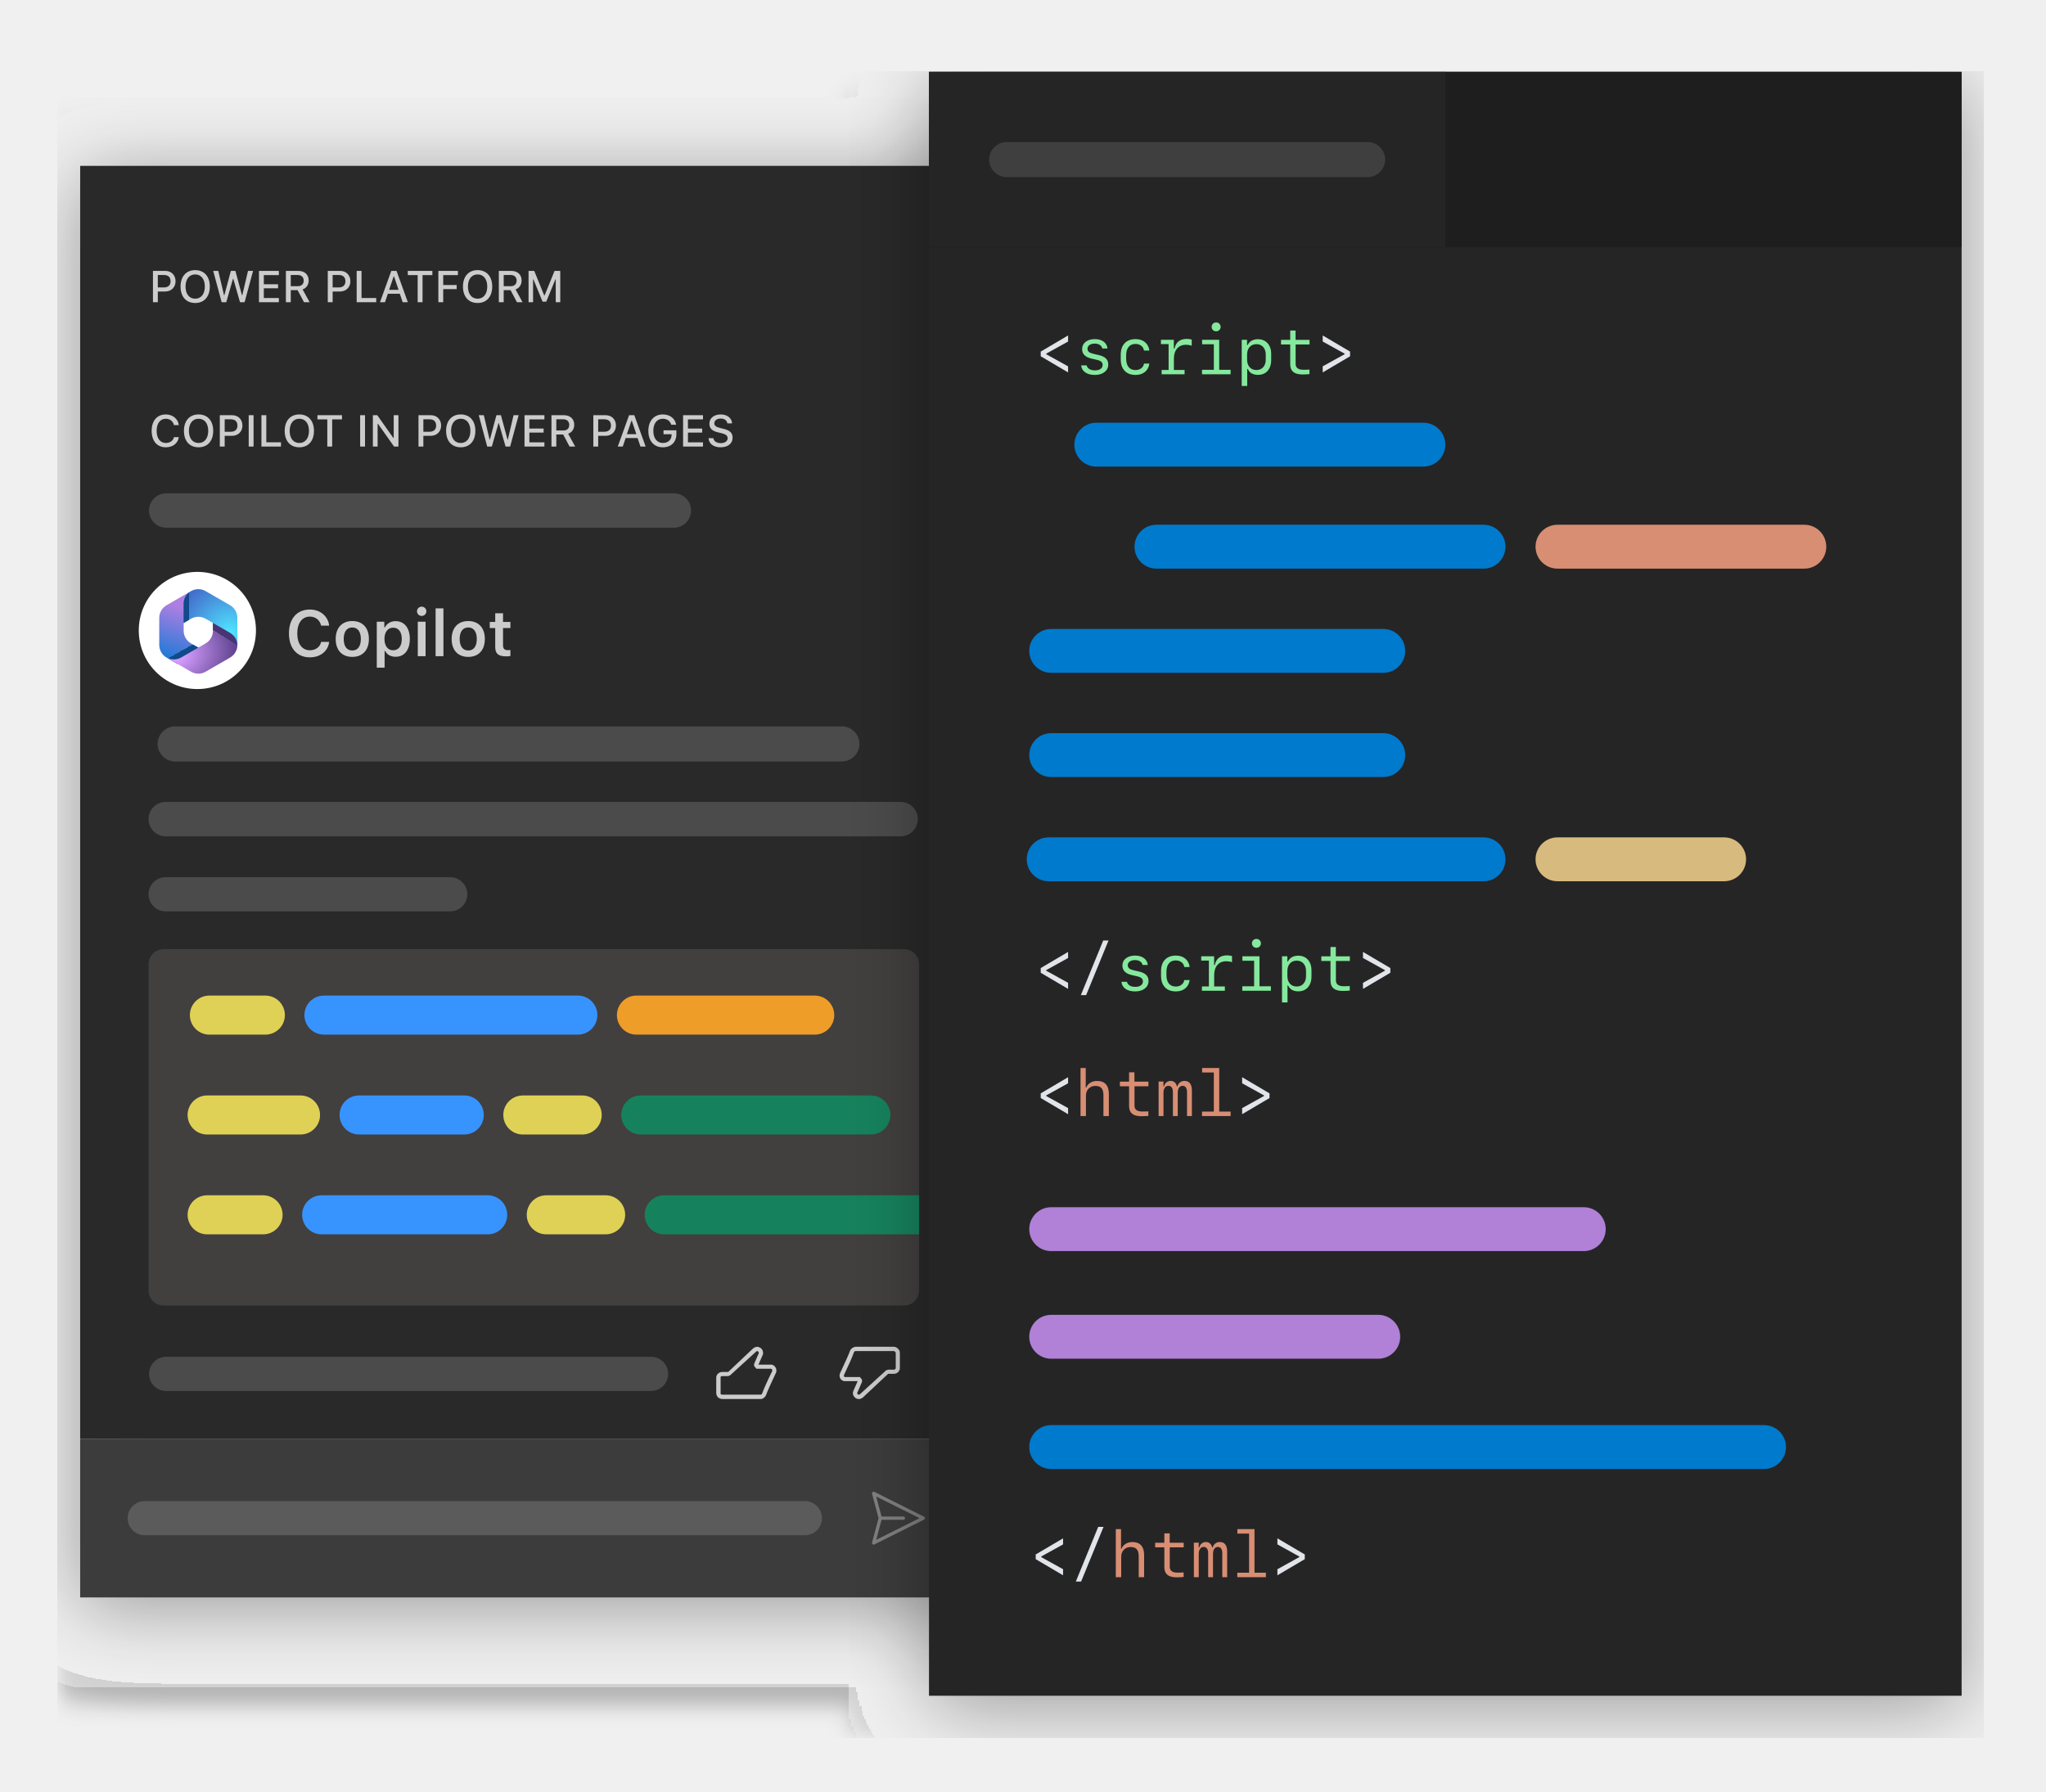
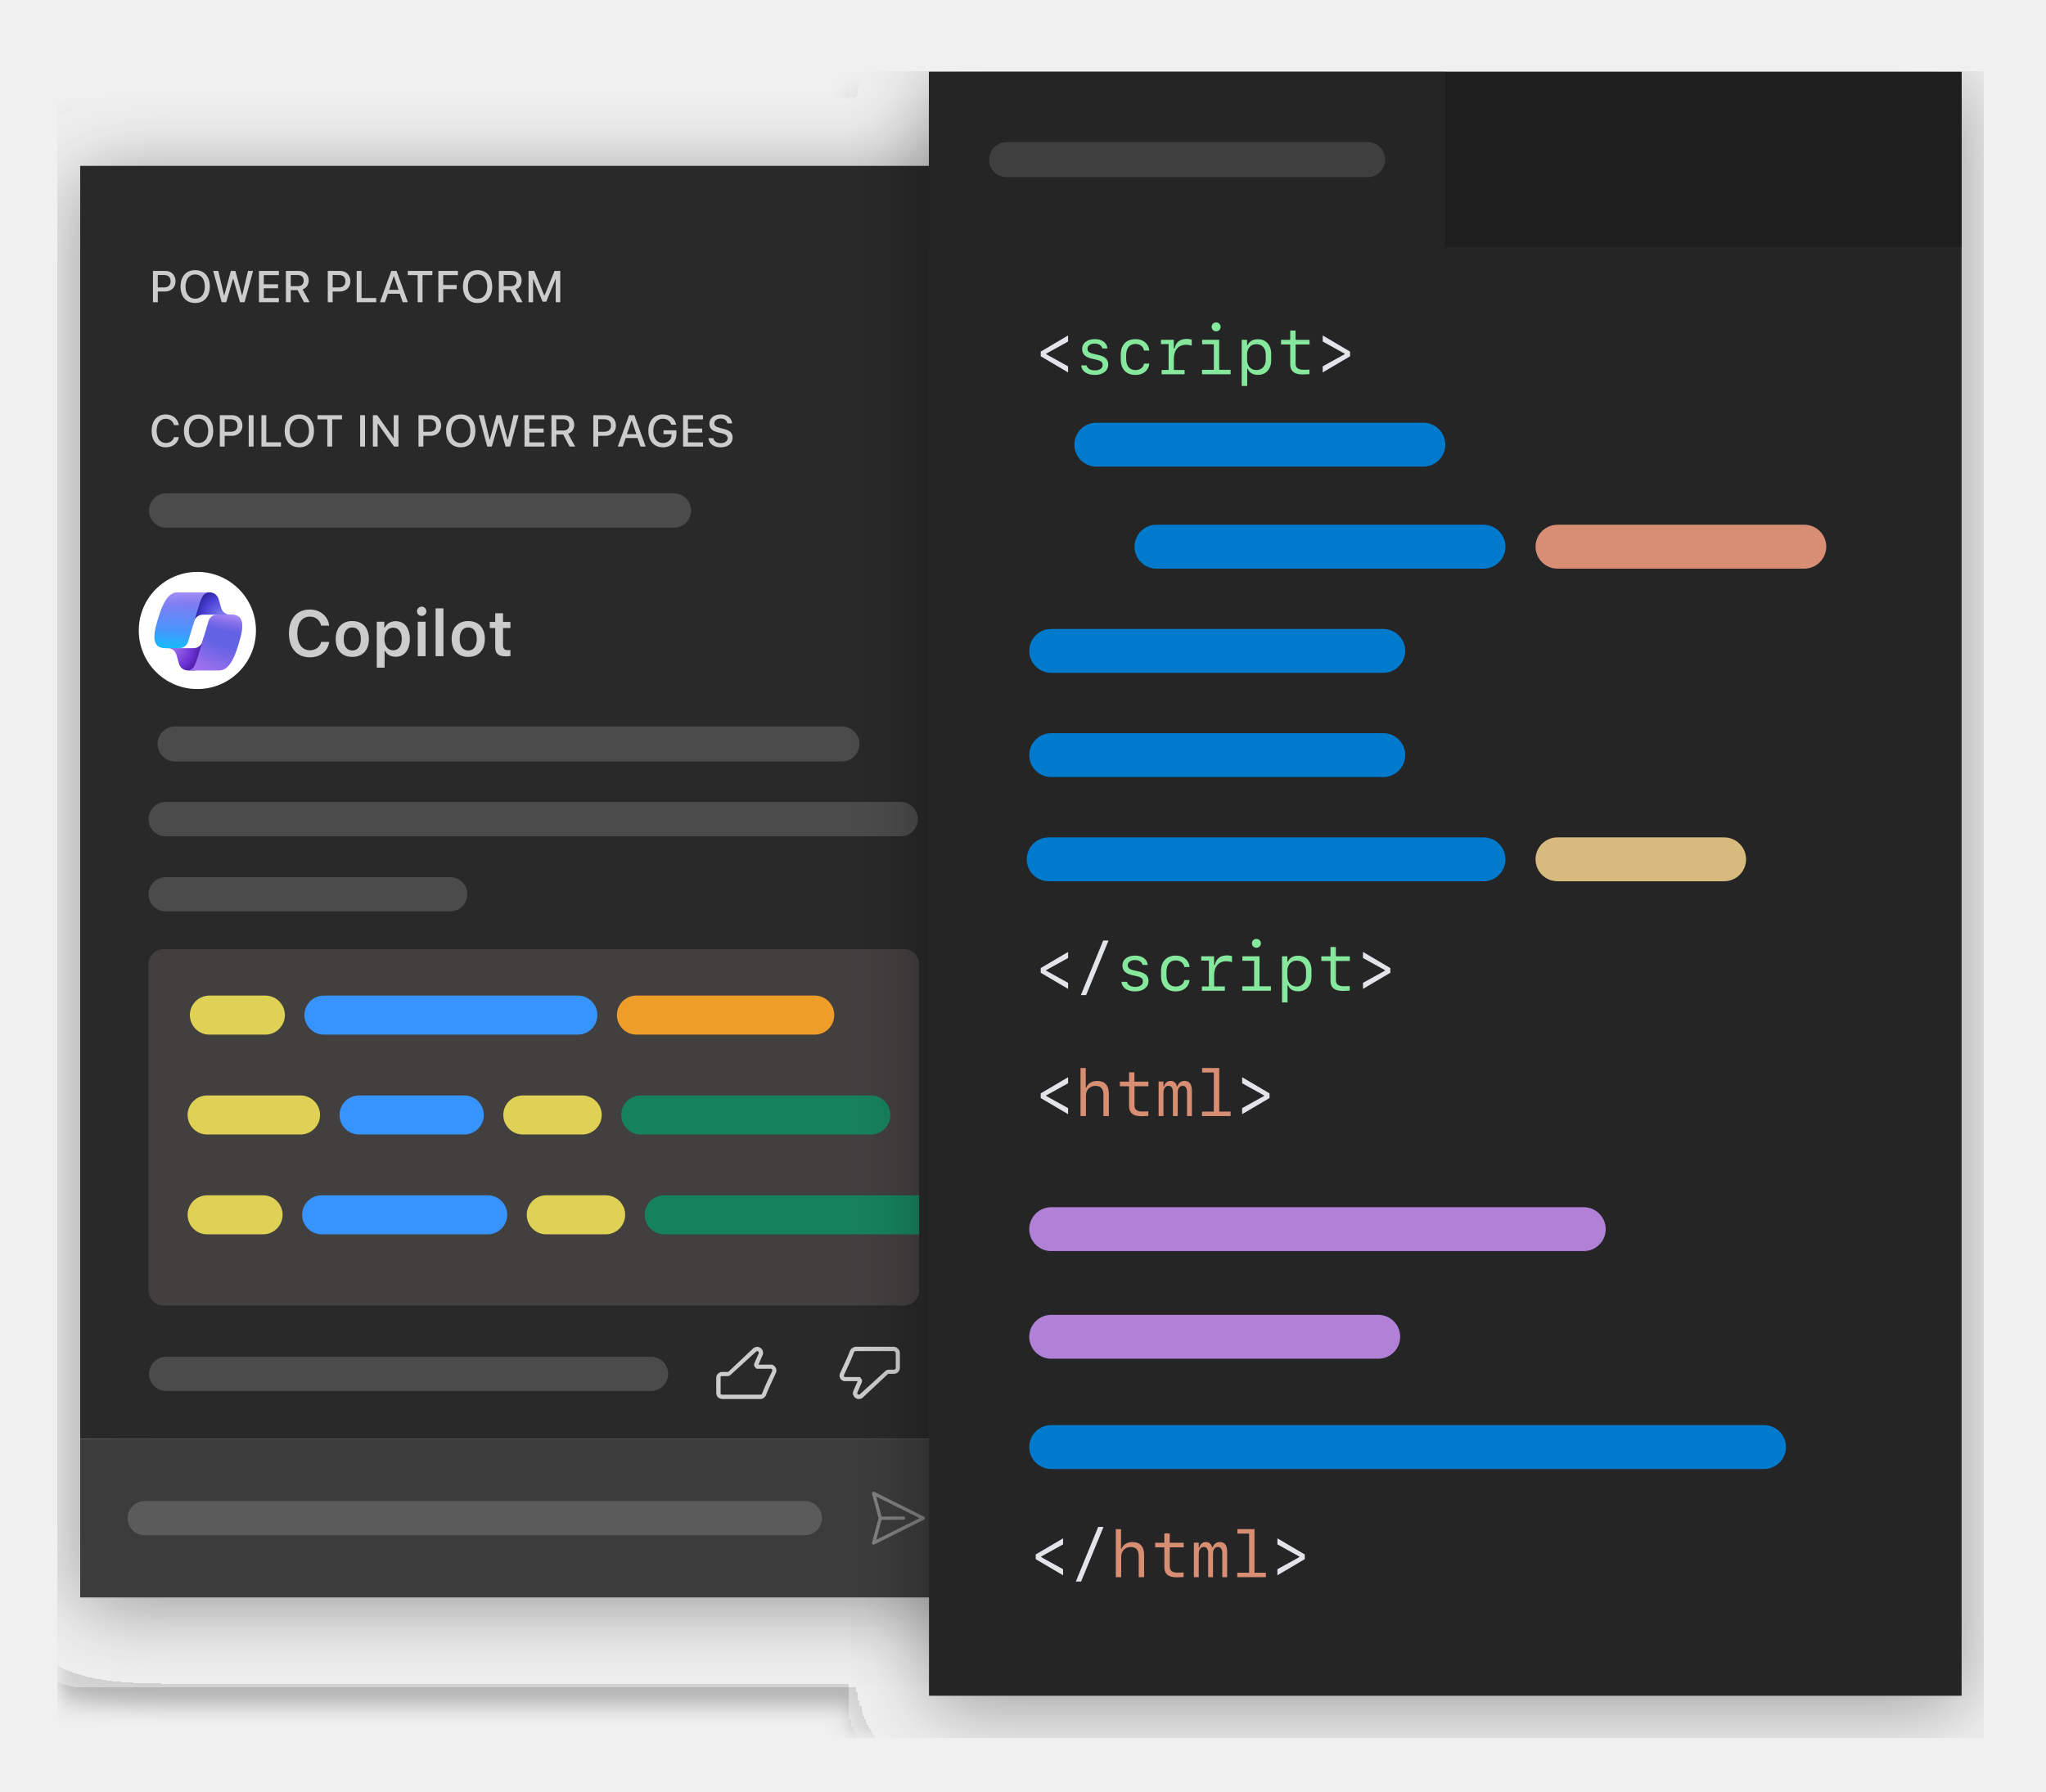
<svg xmlns="http://www.w3.org/2000/svg" width="370" height="324" viewBox="0 0 370 324" fill="none">
  <g filter="url(#filter0_d_6054_302204)">
    <g filter="url(#filter1_d_6054_302204)">
      <rect width="164.079" height="230.255" transform="translate(14.5 30)" fill="#292929" />
      <path d="M27.659 48.995H29.878C30.986 48.995 31.748 49.757 31.748 50.873C31.748 51.965 30.963 52.727 29.851 52.727H28.539V54.664H27.659V48.995ZM28.539 49.738V51.989H29.647C30.405 51.989 30.849 51.584 30.849 50.873C30.849 50.138 30.421 49.738 29.647 49.738H28.539ZM35.3 48.858C36.93 48.858 37.944 50.005 37.944 51.828C37.944 53.647 36.938 54.802 35.3 54.802C33.65 54.802 32.652 53.651 32.652 51.828C32.652 50.001 33.673 48.858 35.3 48.858ZM35.3 49.636C34.227 49.636 33.552 50.484 33.552 51.828C33.552 53.159 34.208 54.024 35.3 54.024C36.376 54.024 37.044 53.159 37.044 51.828C37.044 50.484 36.372 49.636 35.3 49.636ZM42.132 50.425L40.918 54.664H40.085L38.556 48.995H39.472L40.513 53.403H40.568L41.75 48.995H42.568L43.758 53.403H43.813L44.85 48.995H45.765L44.233 54.664H43.404L42.187 50.425H42.132ZM50.428 53.906V54.664H46.83V48.995H50.428V49.753H47.71V51.411H50.283V52.142H47.71V53.906H50.428ZM52.581 52.484V54.664H51.701V48.995H53.944C55.088 48.995 55.822 49.671 55.822 50.728C55.822 51.494 55.414 52.114 54.722 52.346L55.995 54.664H54.978L53.823 52.484H52.581ZM52.581 49.734V51.761H53.846C54.526 51.761 54.919 51.395 54.919 50.747C54.919 50.115 54.502 49.734 53.823 49.734H52.581ZM59.276 48.995H61.495C62.603 48.995 63.365 49.757 63.365 50.873C63.365 51.965 62.579 52.727 61.468 52.727H60.156V54.664H59.276V48.995ZM60.156 49.738V51.989H61.263C62.022 51.989 62.465 51.584 62.465 50.873C62.465 50.138 62.037 49.738 61.263 49.738H60.156ZM68.036 53.898V54.664H64.501V48.995H65.38V53.898H68.036ZM72.821 54.664L72.302 53.132H70.142L69.619 54.664H68.716L70.763 48.995H71.709L73.756 54.664H72.821ZM71.191 49.997L70.366 52.425H72.079L71.257 49.997H71.191ZM76.412 54.664H75.532V49.753H73.748V48.995H78.191V49.753H76.412V54.664ZM80.152 54.664H79.272V48.995H82.811V49.753H80.152V51.549H82.587V52.291H80.152V54.664ZM86.371 48.858C88.001 48.858 89.014 50.005 89.014 51.828C89.014 53.647 88.009 54.802 86.371 54.802C84.721 54.802 83.723 53.651 83.723 51.828C83.723 50.001 84.744 48.858 86.371 48.858ZM86.371 49.636C85.298 49.636 84.622 50.484 84.622 51.828C84.622 53.159 85.278 54.024 86.371 54.024C87.447 54.024 88.115 53.159 88.115 51.828C88.115 50.484 87.443 49.636 86.371 49.636ZM91.089 52.484V54.664H90.209V48.995H92.452C93.595 48.995 94.33 49.671 94.33 50.728C94.33 51.494 93.921 52.114 93.23 52.346L94.503 54.664H93.485L92.33 52.484H91.089ZM91.089 49.734V51.761H92.354C93.033 51.761 93.426 51.395 93.426 50.747C93.426 50.115 93.01 49.734 92.33 49.734H91.089ZM101.319 54.664H100.501V50.512H100.446L98.785 54.562H98.117L96.455 50.512H96.4V54.664H95.583V48.995H96.612L98.415 53.431H98.482L100.289 48.995H101.319V54.664Z" fill="#CCCCCC" />
      <path d="M29.985 80.903C28.409 80.903 27.427 79.764 27.427 77.933C27.427 76.099 28.405 74.959 29.981 74.959C31.23 74.959 32.196 75.757 32.338 76.892H31.462C31.297 76.189 30.727 75.741 29.981 75.741C28.963 75.741 28.327 76.586 28.327 77.933C28.327 79.281 28.963 80.121 29.985 80.121C30.735 80.121 31.305 79.717 31.462 79.072H32.338C32.181 80.176 31.25 80.903 29.985 80.903ZM35.913 74.959C37.543 74.959 38.556 76.106 38.556 77.929C38.556 79.748 37.551 80.903 35.913 80.903C34.263 80.903 33.265 79.752 33.265 77.929C33.265 76.103 34.286 74.959 35.913 74.959ZM35.913 75.737C34.84 75.737 34.164 76.586 34.164 77.929C34.164 79.261 34.821 80.125 35.913 80.125C36.989 80.125 37.657 79.261 37.657 77.929C37.657 76.586 36.985 75.737 35.913 75.737ZM39.751 75.097H41.97C43.078 75.097 43.84 75.859 43.84 76.975C43.84 78.067 43.055 78.829 41.943 78.829H40.631V80.766H39.751V75.097ZM40.631 75.839V78.09H41.739C42.497 78.09 42.941 77.686 42.941 76.975C42.941 76.24 42.513 75.839 41.739 75.839H40.631ZM45.856 80.766H44.976V75.097H45.856V80.766ZM50.813 80V80.766H47.278V75.097H48.158V80H50.813ZM54.133 74.959C55.763 74.959 56.777 76.106 56.777 77.929C56.777 79.748 55.771 80.903 54.133 80.903C52.483 80.903 51.485 79.752 51.485 77.929C51.485 76.103 52.507 74.959 54.133 74.959ZM54.133 75.737C53.061 75.737 52.385 76.586 52.385 77.929C52.385 79.261 53.041 80.125 54.133 80.125C55.209 80.125 55.877 79.261 55.877 77.929C55.877 76.586 55.206 75.737 54.133 75.737ZM60.069 80.766H59.189V75.855H57.406V75.097H61.849V75.855H60.069V80.766ZM66.009 80.766H65.129V75.097H66.009V80.766ZM68.288 80.766H67.431V75.097H68.225L71.136 79.222H71.199V75.097H72.055V80.766H71.261L68.35 76.648H68.288V80.766ZM75.681 75.097H77.901C79.008 75.097 79.771 75.859 79.771 76.975C79.771 78.067 78.985 78.829 77.873 78.829H76.561V80.766H75.681V75.097ZM76.561 75.839V78.09H77.669C78.427 78.09 78.871 77.686 78.871 76.975C78.871 76.24 78.443 75.839 77.669 75.839H76.561ZM83.322 74.959C84.952 74.959 85.966 76.106 85.966 77.929C85.966 79.748 84.96 80.903 83.322 80.903C81.672 80.903 80.674 79.752 80.674 77.929C80.674 76.103 81.696 74.959 83.322 74.959ZM83.322 75.737C82.249 75.737 81.574 76.586 81.574 77.929C81.574 79.261 82.23 80.125 83.322 80.125C84.398 80.125 85.066 79.261 85.066 77.929C85.066 76.586 84.394 75.737 83.322 75.737ZM90.154 76.527L88.94 80.766H88.107L86.579 75.097H87.494L88.535 79.505H88.59L89.773 75.097H90.59L91.78 79.505H91.835L92.872 75.097H93.788L92.255 80.766H91.427L90.209 76.527H90.154ZM98.451 80.007V80.766H94.852V75.097H98.451V75.855H95.732V77.513H98.305V78.243H95.732V80.007H98.451ZM100.604 78.585V80.766H99.724V75.097H101.967C103.11 75.097 103.845 75.772 103.845 76.829C103.845 77.595 103.436 78.216 102.745 78.448L104.017 80.766H103L101.845 78.585H100.604ZM100.604 75.835V77.862H101.869C102.548 77.862 102.941 77.497 102.941 76.849C102.941 76.216 102.525 75.835 101.845 75.835H100.604ZM107.298 75.097H109.517C110.625 75.097 111.387 75.859 111.387 76.975C111.387 78.067 110.602 78.829 109.49 78.829H108.178V80.766H107.298V75.097ZM108.178 75.839V78.09H109.286C110.044 78.09 110.488 77.686 110.488 76.975C110.488 76.24 110.06 75.839 109.286 75.839H108.178ZM115.823 80.766L115.304 79.234H113.143L112.621 80.766H111.717L113.764 75.097H114.711L116.758 80.766H115.823ZM114.192 76.099L113.367 78.526H115.08L114.259 76.099H114.192ZM122.317 78.534C122.317 79.972 121.354 80.903 119.869 80.903C118.262 80.903 117.249 79.756 117.249 77.929C117.249 76.126 118.274 74.959 119.861 74.959C121.15 74.959 122.085 75.682 122.277 76.825H121.393C121.173 76.122 120.635 75.741 119.861 75.741C118.812 75.741 118.148 76.586 118.148 77.925C118.148 79.285 118.816 80.121 119.881 80.121C120.808 80.121 121.444 79.536 121.452 78.668V78.542H119.991V77.831H122.317V78.534ZM127.129 80.007V80.766H123.53V75.097H127.129V75.855H124.41V77.513H126.984V78.243H124.41V80.007H127.129ZM128.135 79.253H129.007C129.081 79.803 129.608 80.153 130.366 80.153C131.073 80.153 131.592 79.78 131.592 79.261C131.592 78.817 131.262 78.542 130.511 78.361L129.781 78.185C128.755 77.937 128.288 77.45 128.288 76.625C128.288 75.627 129.113 74.959 130.35 74.959C131.501 74.959 132.342 75.627 132.393 76.574H131.537C131.454 76.036 130.999 75.706 130.339 75.706C129.643 75.706 129.18 76.047 129.18 76.578C129.18 76.99 129.478 77.226 130.217 77.407L130.841 77.56C132.004 77.839 132.484 78.306 132.484 79.155C132.484 80.227 131.643 80.903 130.299 80.903C129.042 80.903 128.197 80.259 128.135 79.253Z" fill="#CCCCCC" />
      <rect x="26.948" y="89.225" width="98.026" height="6.224" rx="3.112" fill="white" fill-opacity="0.16" />
      <rect x="25.096" y="103.438" width="21.192" height="21.192" rx="10.596" fill="white" />
-       <path d="M34.269 107.07L30.123 109.465C29.303 109.938 28.798 110.813 28.798 111.759V116.648C28.798 117.594 29.303 118.468 30.122 118.942L32.125 120.098L32.322 119.501L36.072 117.256L34.538 116.369C33.718 115.896 33.213 115.022 33.213 114.076V112.679L33.624 112.154L34.979 111.106V108.022L34.383 107.15L33.73 107.615C33.881 107.41 34.062 107.226 34.269 107.07Z" fill="url(#paint0_linear_6054_302204)" />
-       <path d="M34.269 107.07L30.123 109.465C29.303 109.938 28.798 110.813 28.798 111.759V116.648C28.798 117.594 29.303 118.468 30.122 118.942L32.125 120.098L32.322 119.501L36.072 117.256L34.538 116.369C33.718 115.896 33.213 115.022 33.213 114.076V112.679L33.624 112.154L34.979 111.106V108.022L34.383 107.15L33.73 107.615C33.881 107.41 34.062 107.226 34.269 107.07Z" fill="url(#paint1_linear_6054_302204)" />
-       <path d="M38.51 112.098V114.076C38.51 115.022 38.005 115.897 37.186 116.37L32.771 118.92C31.951 119.393 30.941 119.393 30.121 118.92L29.854 118.765C29.939 118.829 30.028 118.888 30.121 118.942L34.536 121.492C35.356 121.966 36.366 121.966 37.186 121.492L41.601 118.942C42.42 118.469 42.925 117.595 42.925 116.648V114.811L38.51 112.098Z" fill="url(#paint2_radial_6054_302204)" />
-       <path d="M38.51 112.098V114.076C38.51 115.022 38.005 115.897 37.186 116.37L32.771 118.92C31.951 119.393 30.941 119.393 30.121 118.92L29.854 118.765C29.939 118.829 30.028 118.888 30.121 118.942L34.536 121.492C35.356 121.966 36.366 121.966 37.186 121.492L41.601 118.942C42.42 118.469 42.925 117.595 42.925 116.648V114.811L38.51 112.098Z" fill="url(#paint3_linear_6054_302204)" />
-       <path d="M34.269 107.071L34.538 106.916C35.357 106.442 36.367 106.442 37.187 106.916L41.602 109.465C42.422 109.938 42.926 110.813 42.926 111.759V116.648C42.926 116.666 42.926 116.684 42.926 116.702C42.907 115.777 42.406 114.927 41.602 114.463L37.187 111.913C36.367 111.44 35.357 111.44 34.538 111.913L33.213 112.678V109.187C33.213 108.349 33.609 107.567 34.269 107.071Z" fill="url(#paint4_radial_6054_302204)" />
-       <path d="M34.269 107.071L34.538 106.916C35.357 106.442 36.367 106.442 37.187 106.916L41.602 109.465C42.422 109.938 42.926 110.813 42.926 111.759V116.648C42.926 116.666 42.926 116.684 42.926 116.702C42.907 115.777 42.406 114.927 41.602 114.463L37.187 111.913C36.367 111.44 35.357 111.44 34.538 111.913L33.213 112.678V109.187C33.213 108.349 33.609 107.567 34.269 107.071Z" fill="url(#paint5_linear_6054_302204)" />
-       <path d="M28.799 116.702C28.799 116.702 28.799 116.702 28.799 116.702Z" fill="url(#paint6_radial_6054_302204)" />
-       <path d="M28.799 116.702C28.799 116.702 28.799 116.702 28.799 116.702Z" fill="url(#paint7_linear_6054_302204)" />
+       <path d="M39.521 108.332C39.315 107.626 38.668 107.141 37.932 107.141L37.401 107.141C36.61 107.141 35.929 107.7 35.777 108.477L34.85 113.189L35.113 112.342C35.328 111.65 35.969 111.177 36.694 111.177L39.602 111.177L40.838 112.212L41.939 111.177H41.594C40.858 111.177 40.211 110.692 40.004 109.986L39.521 108.332Z" fill="url(#paint0_radial_6054_302204)" />
+       <path d="M32.373 120.07C32.577 120.779 33.226 121.268 33.965 121.268H35.045C35.937 121.268 36.668 120.562 36.7 119.671L36.859 115.213L36.605 116.054C36.395 116.753 35.751 117.231 35.02 117.231L32.095 117.231L30.873 116.45L29.971 117.231H30.311C31.049 117.231 31.698 117.72 31.902 118.429L32.373 120.07Z" fill="url(#paint1_radial_6054_302204)" />
+       <path d="M37.849 107.141H32.055C30.399 107.141 29.406 109.258 28.744 111.375C27.959 113.883 26.932 117.237 29.902 117.237H32.429C33.164 117.237 33.81 116.755 34.018 116.05C34.454 114.575 35.213 112.016 35.81 110.067C36.115 109.073 36.368 108.22 36.757 107.688C36.975 107.39 37.339 107.141 37.849 107.141Z" fill="url(#paint2_linear_6054_302204)" />
+       <path d="M37.849 107.141H32.055C30.399 107.141 29.406 109.258 28.744 111.375C27.959 113.883 26.932 117.237 29.902 117.237H32.429C33.164 117.237 33.81 116.755 34.018 116.05C34.454 114.575 35.213 112.016 35.81 110.067C36.115 109.073 36.368 108.22 36.757 107.688C36.975 107.39 37.339 107.141 37.849 107.141Z" fill="url(#paint3_linear_6054_302204)" fill-opacity="0.4" />
+       <path d="M33.874 121.267H39.669C41.325 121.267 42.318 119.151 42.98 117.034C43.765 114.527 44.792 111.174 41.822 111.174H39.295C38.56 111.174 37.914 111.656 37.706 112.361C37.27 113.835 36.511 116.393 35.913 118.342C35.609 119.335 35.356 120.188 34.967 120.72C34.749 121.017 34.385 121.267 33.874 121.267Z" fill="url(#paint4_radial_6054_302204)" />
+       <path d="M33.874 121.267H39.669C41.325 121.267 42.318 119.151 42.98 117.034C43.765 114.527 44.792 111.174 41.822 111.174H39.295C38.56 111.174 37.914 111.656 37.706 112.361C37.27 113.835 36.511 116.393 35.913 118.342C35.609 119.335 35.356 120.188 34.967 120.72C34.749 121.017 34.385 121.267 33.874 121.267Z" fill="url(#paint5_linear_6054_302204)" />
      <path d="M56.038 118.893C53.704 118.893 52.254 117.238 52.254 114.572C52.254 111.896 53.698 110.246 56.032 110.246C57.904 110.246 59.349 111.456 59.52 113.163H58.07C57.865 112.17 57.071 111.525 56.032 111.525C54.634 111.525 53.761 112.695 53.761 114.567C53.761 116.444 54.634 117.615 56.038 117.615C57.083 117.615 57.876 117.027 58.076 116.102H59.525C59.331 117.769 57.939 118.893 56.038 118.893ZM63.709 118.813C61.837 118.813 60.707 117.592 60.707 115.566C60.707 113.557 61.854 112.329 63.709 112.329C65.57 112.329 66.711 113.551 66.711 115.566C66.711 117.592 65.575 118.813 63.709 118.813ZM63.709 117.654C64.696 117.654 65.256 116.89 65.256 115.571C65.256 114.253 64.691 113.488 63.709 113.488C62.722 113.488 62.157 114.253 62.157 115.571C62.157 116.89 62.722 117.654 63.709 117.654ZM71.54 112.347C73.121 112.347 74.114 113.574 74.114 115.571C74.114 117.552 73.132 118.79 71.557 118.79C70.661 118.79 69.97 118.402 69.65 117.74H69.553V120.759H68.138V112.449H69.502V113.482H69.599C69.959 112.775 70.683 112.347 71.54 112.347ZM71.094 117.615C72.076 117.615 72.658 116.85 72.658 115.571C72.658 114.293 72.07 113.528 71.1 113.528C70.135 113.528 69.531 114.31 69.525 115.571C69.531 116.833 70.13 117.615 71.094 117.615ZM76.254 111.405C75.791 111.405 75.409 111.034 75.409 110.566C75.409 110.104 75.791 109.727 76.254 109.727C76.722 109.727 77.104 110.104 77.104 110.566C77.104 111.034 76.722 111.405 76.254 111.405ZM75.552 118.688V112.449H76.962V118.688H75.552ZM78.776 118.688V110.035H80.192V118.688H78.776ZM84.678 118.813C82.806 118.813 81.676 117.592 81.676 115.566C81.676 113.557 82.823 112.329 84.678 112.329C86.539 112.329 87.68 113.551 87.68 115.566C87.68 117.592 86.544 118.813 84.678 118.813ZM84.678 117.654C85.665 117.654 86.225 116.89 86.225 115.571C86.225 114.253 85.66 113.488 84.678 113.488C83.691 113.488 83.126 114.253 83.126 115.571C83.126 116.89 83.691 117.654 84.678 117.654ZM89.558 110.92H90.968V112.489H92.303V113.591H90.968V116.696C90.968 117.318 91.23 117.597 91.824 117.597C92.023 117.597 92.132 117.586 92.303 117.569V118.653C92.098 118.693 91.835 118.716 91.561 118.716C90.129 118.716 89.558 118.237 89.558 117.032V113.591H88.57V112.489H89.558V110.92Z" fill="#CCCCCC" />
      <rect x="28.504" y="131.383" width="126.912" height="6.346" rx="3.173" fill="white" fill-opacity="0.16" />
      <rect x="26.862" y="145.041" width="139.117" height="6.224" rx="3.112" fill="white" fill-opacity="0.16" />
      <rect x="26.862" y="158.66" width="57.647" height="6.181" rx="3.091" fill="white" fill-opacity="0.16" />
      <g clip-path="url(#clip0_6054_302204)">
        <rect x="26.862" y="171.674" width="139.355" height="64.459" rx="2.72" fill="#423F3F" />
        <rect x="34.338" y="180.07" width="17.181" height="7.064" rx="3.532" fill="#DFD155" />
        <rect x="55.051" y="180.07" width="52.98" height="7.064" rx="3.532" fill="#3794FF" />
        <rect x="111.563" y="180.07" width="39.307" height="7.064" rx="3.532" fill="#EE9D28" />
        <rect x="33.926" y="198.135" width="23.951" height="7.064" rx="3.532" fill="#DFD155" />
        <rect x="61.409" y="198.135" width="26.077" height="7.064" rx="3.532" fill="#3794FF" />
        <rect x="91.018" y="198.135" width="17.798" height="7.064" rx="3.532" fill="#DFD155" />
        <rect x="112.347" y="198.135" width="48.671" height="7.064" rx="3.532" fill="#16825D" />
        <rect x="33.926" y="216.193" width="17.181" height="7.064" rx="3.532" fill="#DFD155" />
        <rect x="54.639" y="216.193" width="37.086" height="7.064" rx="3.532" fill="#3794FF" />
        <rect x="95.257" y="216.193" width="17.798" height="7.064" rx="3.532" fill="#DFD155" />
        <rect x="116.586" y="216.193" width="62.152" height="7.064" rx="3.532" fill="#16825D" />
      </g>
      <rect x="26.948" y="245.406" width="93.882" height="6.181" rx="3.091" fill="white" fill-opacity="0.16" />
      <path d="M136.954 243.584C137.175 243.611 137.382 243.694 137.576 243.833C137.77 243.971 137.894 244.164 137.949 244.413C138.032 244.635 138.019 244.87 137.908 245.119L137.161 246.82H139.319C139.512 246.792 139.692 246.834 139.858 246.944C140.024 247.027 140.148 247.152 140.231 247.318C140.342 247.456 140.397 247.622 140.397 247.816C140.425 247.982 140.397 248.148 140.314 248.314C139.346 250.361 138.752 251.702 138.53 252.338C138.447 252.532 138.309 252.698 138.115 252.836C137.949 252.975 137.756 253.044 137.534 253.044H130.605C130.301 253.016 130.038 252.906 129.817 252.712C129.623 252.491 129.526 252.228 129.526 251.924V249.185C129.526 248.908 129.623 248.673 129.817 248.48C130.038 248.258 130.301 248.148 130.605 248.148H131.684L136.207 243.874C136.428 243.708 136.677 243.611 136.954 243.584ZM137.534 252.255C137.673 252.255 137.77 252.186 137.825 252.048C138.129 251.191 138.738 249.835 139.651 247.982C139.678 247.871 139.664 247.774 139.609 247.691C139.554 247.581 139.457 247.539 139.319 247.567H136.788L136.373 247.069V246.695L137.203 244.787C137.23 244.732 137.23 244.676 137.203 244.621C137.203 244.538 137.175 244.483 137.12 244.455C137.064 244.4 136.995 244.372 136.912 244.372C136.857 244.372 136.801 244.4 136.746 244.455L132.016 248.77L131.643 248.895H130.605C130.522 248.895 130.439 248.922 130.356 248.978C130.301 249.033 130.287 249.102 130.315 249.185V251.924C130.287 252.007 130.301 252.09 130.356 252.173C130.439 252.228 130.522 252.255 130.605 252.255H137.534Z" fill="#CCCCCC" />
      <path d="M155.306 253.044C155.085 253.044 154.877 252.975 154.684 252.836C154.49 252.67 154.352 252.477 154.269 252.255C154.214 252.007 154.241 251.758 154.352 251.509L155.099 249.807H152.941C152.748 249.835 152.568 249.807 152.402 249.724C152.236 249.641 152.097 249.531 151.987 249.393C151.904 249.227 151.849 249.047 151.821 248.853C151.821 248.659 151.862 248.48 151.945 248.314C152.913 246.267 153.508 244.925 153.729 244.289C153.812 244.095 153.937 243.943 154.103 243.833C154.297 243.694 154.504 243.611 154.725 243.584H161.655C161.959 243.611 162.208 243.736 162.401 243.957C162.623 244.151 162.733 244.4 162.733 244.704V247.442C162.733 247.719 162.623 247.968 162.401 248.189C162.208 248.383 161.959 248.48 161.655 248.48H160.617L156.053 252.753C155.832 252.947 155.583 253.044 155.306 253.044ZM154.725 244.372C154.587 244.372 154.49 244.441 154.435 244.579C154.131 245.437 153.536 246.792 152.651 248.646C152.595 248.756 152.595 248.867 152.651 248.978C152.706 249.061 152.803 249.088 152.941 249.061H155.514L155.887 249.558V249.932L155.057 251.841C155.03 251.896 155.016 251.965 155.016 252.048C155.043 252.103 155.085 252.159 155.14 252.214C155.196 252.242 155.251 252.255 155.306 252.255C155.389 252.255 155.458 252.228 155.514 252.173L160.244 247.857L160.617 247.733H161.655C161.738 247.733 161.807 247.705 161.862 247.65C161.945 247.595 161.987 247.525 161.987 247.442V244.704C161.987 244.621 161.945 244.552 161.862 244.496C161.807 244.413 161.738 244.372 161.655 244.372H154.725Z" fill="#CCCCCC" />
      <rect width="164.079" height="28.671" transform="translate(14.5 260.256)" fill="#3C3C3C" />
      <rect x="23.086" y="271.5" width="125.559" height="6.181" rx="3.091" fill="white" fill-opacity="0.16" />
      <path d="M157.804 269.874C157.896 269.8 158.022 269.786 158.127 269.838L167.095 274.322C167.196 274.373 167.26 274.476 167.26 274.59C167.26 274.703 167.196 274.806 167.095 274.857L158.127 279.341C158.022 279.394 157.896 279.38 157.804 279.305C157.713 279.231 157.674 279.11 157.704 278.997L158.88 274.59L157.704 270.183C157.674 270.069 157.713 269.948 157.804 269.874ZM159.419 274.889L158.453 278.51L166.293 274.59L158.453 270.67L159.419 274.291H163.374C163.539 274.291 163.673 274.425 163.673 274.59C163.673 274.755 163.539 274.889 163.374 274.889H159.419Z" fill="#808080" />
    </g>
    <g filter="url(#filter2_d_6054_302204)">
      <rect width="186.742" height="293.711" transform="translate(168 13)" fill="#252526" />
      <rect width="186.742" height="31.728" transform="translate(168 13)" fill="#1E1E1E" />
      <g clip-path="url(#clip1_6054_302204)">
        <rect width="93.371" height="31.728" transform="translate(168 13)" fill="#252526" />
        <rect x="178.878" y="25.691" width="71.615" height="6.346" rx="3.173" fill="white" fill-opacity="0.12" />
      </g>
      <rect x="186.13" y="218.35" width="104.249" height="7.936" rx="3.968" fill="#B180D7" />
      <rect x="186.13" y="237.816" width="67.082" height="7.936" rx="3.968" fill="#B180D7" />
      <rect x="277.688" y="151.457" width="38.074" height="7.936" rx="3.968" fill="#D7BA7D" />
      <rect x="205.167" y="94.912" width="67.082" height="7.936" rx="3.968" fill="#007ACC" />
      <rect x="194.289" y="76.457" width="67.082" height="7.936" rx="3.968" fill="#007ACC" />
      <rect x="186.13" y="113.762" width="67.989" height="7.936" rx="3.968" fill="#007ACC" />
      <rect x="186.13" y="132.609" width="67.989" height="7.936" rx="3.968" fill="#007ACC" />
      <rect x="185.677" y="151.457" width="86.572" height="7.936" rx="3.968" fill="#007ACC" />
      <rect x="186.13" y="257.76" width="136.846" height="7.936" rx="3.968" fill="#007ACC" />
      <rect x="277.688" y="94.912" width="52.578" height="7.936" rx="3.968" fill="#D88E73" />
      <path d="M193.153 61.772L189.194 63.965V64.068L193.153 66.261V67.36L188.205 64.442V63.591L193.153 60.673V61.772ZM239.199 61.772V60.673L244.148 63.591V64.442L239.199 67.36V66.261L243.158 64.068V63.965L239.199 61.772Z" fill="#E1E4E8" />
      <path d="M195.691 63.142C195.691 62.597 195.902 62.16 196.324 61.83C196.746 61.5 197.3 61.335 197.987 61.335C198.639 61.335 199.17 61.486 199.581 61.79C199.991 62.093 200.225 62.505 200.283 63.027H199.339C199.282 62.754 199.13 62.54 198.885 62.382C198.639 62.225 198.334 62.146 197.97 62.146C197.575 62.146 197.258 62.233 197.02 62.405C196.782 62.574 196.663 62.8 196.663 63.084C196.663 63.322 196.75 63.514 196.922 63.66C197.095 63.802 197.377 63.917 197.768 64.005L198.649 64.206C199.255 64.344 199.7 64.552 199.984 64.828C200.271 65.1 200.415 65.463 200.415 65.915C200.415 66.491 200.193 66.951 199.748 67.296C199.307 67.642 198.716 67.814 197.975 67.814C197.27 67.814 196.696 67.661 196.255 67.354C195.814 67.043 195.566 66.619 195.513 66.082H196.508C196.581 66.37 196.748 66.594 197.009 66.755C197.273 66.913 197.607 66.991 198.01 66.991C198.436 66.991 198.773 66.903 199.023 66.727C199.276 66.546 199.403 66.307 199.403 66.007C199.403 65.758 199.318 65.562 199.149 65.421C198.981 65.275 198.699 65.158 198.303 65.07L197.377 64.857C196.253 64.596 195.691 64.024 195.691 63.142ZM207.85 63.401H206.883C206.825 63.036 206.655 62.747 206.371 62.532C206.087 62.317 205.746 62.21 205.347 62.21C204.802 62.21 204.384 62.39 204.092 62.751C203.801 63.111 203.655 63.625 203.655 64.293V64.857C203.655 65.524 203.801 66.038 204.092 66.399C204.384 66.755 204.802 66.934 205.347 66.934C205.749 66.934 206.091 66.828 206.371 66.617C206.655 66.406 206.825 66.123 206.883 65.766H207.85C207.769 66.399 207.506 66.899 207.061 67.268C206.616 67.632 206.051 67.814 205.364 67.814C204.516 67.814 203.856 67.567 203.384 67.072C202.913 66.573 202.677 65.877 202.677 64.983V64.166C202.677 63.272 202.913 62.578 203.384 62.083C203.856 61.584 204.516 61.335 205.364 61.335C206.054 61.335 206.62 61.519 207.061 61.887C207.506 62.252 207.769 62.756 207.85 63.401ZM212.286 64.903V67.699H211.331V62.238H209.944V61.456H212.275V63.05H212.401C212.516 62.471 212.762 62.033 213.138 61.738C213.518 61.442 214.009 61.295 214.611 61.295C214.791 61.295 214.962 61.308 215.123 61.335C215.284 61.358 215.415 61.391 215.514 61.433V62.532C215.372 62.478 215.208 62.436 215.02 62.405C214.835 62.375 214.657 62.359 214.484 62.359C213.794 62.359 213.255 62.586 212.867 63.038C212.48 63.487 212.286 64.109 212.286 64.903ZM214.22 67.699H210.071V66.917H214.22V67.699ZM219.928 59.925C219.698 59.925 219.504 59.849 219.347 59.695C219.193 59.542 219.117 59.35 219.117 59.12C219.117 58.893 219.193 58.703 219.347 58.55C219.504 58.397 219.698 58.32 219.928 58.32C220.158 58.32 220.35 58.397 220.503 58.55C220.661 58.703 220.739 58.893 220.739 59.12C220.739 59.35 220.661 59.542 220.503 59.695C220.35 59.849 220.158 59.925 219.928 59.925ZM222.546 67.699H217.373V66.888H219.514V62.267H217.39V61.456H220.48V66.888H222.546V67.699ZM227.495 61.352C227.978 61.352 228.398 61.462 228.755 61.68C229.112 61.899 229.388 62.206 229.584 62.601C229.783 62.996 229.883 63.462 229.883 63.999V65.162C229.883 65.691 229.783 66.155 229.584 66.554C229.388 66.953 229.112 67.262 228.755 67.481C228.398 67.695 227.978 67.803 227.495 67.803C227.046 67.803 226.66 67.711 226.338 67.527C226.02 67.343 225.793 67.078 225.659 66.733H225.55V69.805H224.554V61.456H225.521V62.411H225.625C225.786 62.066 226.025 61.803 226.344 61.623C226.666 61.442 227.05 61.352 227.495 61.352ZM227.213 62.25C226.699 62.25 226.288 62.421 225.981 62.762C225.678 63.103 225.527 63.562 225.527 64.137V65.035C225.527 65.614 225.678 66.075 225.981 66.416C226.288 66.757 226.699 66.928 227.213 66.928C227.727 66.928 228.135 66.757 228.438 66.416C228.745 66.071 228.899 65.61 228.899 65.035V64.137C228.899 63.562 228.745 63.103 228.438 62.762C228.135 62.421 227.727 62.25 227.213 62.25ZM233.324 59.781H234.291V61.473H236.822V62.307H234.302V65.829C234.302 66.167 234.417 66.426 234.647 66.606C234.881 66.786 235.219 66.876 235.66 66.876C235.879 66.876 236.092 66.874 236.299 66.871C236.51 66.863 236.679 66.853 236.805 66.842V67.67C236.682 67.682 236.498 67.694 236.253 67.705C236.011 67.72 235.79 67.728 235.591 67.728C235.077 67.728 234.651 67.661 234.314 67.527C233.98 67.392 233.73 67.187 233.565 66.911C233.404 66.631 233.324 66.274 233.324 65.841V62.307H231.661V61.473H233.324V59.781Z" fill="#85E89D" />
      <path d="M193.153 173.274L189.194 175.467V175.57L193.153 177.763V178.862L188.205 175.944V175.093L193.153 172.175V173.274ZM196.416 179.99H195.461L199.506 170.109H200.467L196.416 179.99ZM246.484 173.274V172.175L251.432 175.093V175.944L246.484 178.862V177.763L250.443 175.57V175.467L246.484 173.274Z" fill="#E1E4E8" />
      <path d="M202.976 174.644C202.976 174.099 203.187 173.662 203.609 173.332C204.031 173.002 204.585 172.837 205.272 172.837C205.924 172.837 206.455 172.989 206.866 173.292C207.276 173.595 207.51 174.007 207.568 174.529H206.624C206.567 174.256 206.415 174.042 206.17 173.884C205.924 173.727 205.619 173.648 205.255 173.648C204.859 173.648 204.543 173.735 204.305 173.907C204.067 174.076 203.948 174.302 203.948 174.586C203.948 174.824 204.035 175.016 204.207 175.162C204.38 175.304 204.662 175.419 205.053 175.507L205.934 175.708C206.54 175.846 206.985 176.054 207.269 176.33C207.556 176.602 207.7 176.965 207.7 177.417C207.7 177.993 207.478 178.453 207.033 178.798C206.591 179.144 206.001 179.316 205.26 179.316C204.554 179.316 203.981 179.163 203.54 178.856C203.099 178.545 202.851 178.121 202.798 177.584H203.793C203.866 177.872 204.033 178.096 204.294 178.257C204.558 178.415 204.892 178.493 205.295 178.493C205.721 178.493 206.058 178.405 206.308 178.229C206.561 178.048 206.687 177.809 206.687 177.509C206.687 177.26 206.603 177.064 206.434 176.922C206.265 176.777 205.983 176.66 205.588 176.571L204.662 176.359C203.538 176.098 202.976 175.526 202.976 174.644ZM215.135 174.903H214.168C214.11 174.538 213.94 174.249 213.656 174.034C213.372 173.819 213.03 173.712 212.632 173.712C212.087 173.712 211.669 173.892 211.377 174.253C211.086 174.613 210.94 175.127 210.94 175.795V176.359C210.94 177.026 211.086 177.54 211.377 177.901C211.669 178.257 212.087 178.436 212.632 178.436C213.034 178.436 213.376 178.33 213.656 178.119C213.94 177.908 214.11 177.625 214.168 177.268H215.135C215.054 177.901 214.791 178.401 214.346 178.77C213.901 179.134 213.335 179.316 212.649 179.316C211.801 179.316 211.141 179.069 210.669 178.574C210.197 178.075 209.962 177.379 209.962 176.485V175.668C209.962 174.774 210.197 174.08 210.669 173.585C211.141 173.086 211.801 172.837 212.649 172.837C213.339 172.837 213.905 173.021 214.346 173.389C214.791 173.754 215.054 174.258 215.135 174.903ZM219.571 176.405V179.201H218.616V173.74H217.229V172.958H219.56V174.552H219.686C219.801 173.972 220.047 173.535 220.423 173.24C220.803 172.944 221.294 172.797 221.896 172.797C222.076 172.797 222.247 172.81 222.408 172.837C222.569 172.86 222.7 172.893 222.799 172.935V174.034C222.657 173.98 222.492 173.938 222.304 173.907C222.12 173.877 221.942 173.861 221.769 173.861C221.079 173.861 220.54 174.088 220.152 174.54C219.765 174.989 219.571 175.611 219.571 176.405ZM221.505 179.201H217.356V178.419H221.505V179.201ZM227.213 171.427C226.983 171.427 226.789 171.35 226.632 171.197C226.478 171.044 226.401 170.852 226.401 170.622C226.401 170.395 226.478 170.205 226.632 170.052C226.789 169.898 226.983 169.822 227.213 169.822C227.443 169.822 227.635 169.898 227.788 170.052C227.945 170.205 228.024 170.395 228.024 170.622C228.024 170.852 227.945 171.044 227.788 171.197C227.635 171.35 227.443 171.427 227.213 171.427ZM229.831 179.201H224.658V178.39H226.798V173.769H224.675V172.958H227.765V178.39H229.831V179.201ZM234.78 172.854C235.263 172.854 235.683 172.964 236.04 173.182C236.397 173.401 236.673 173.708 236.868 174.103C237.068 174.498 237.168 174.964 237.168 175.501V176.664C237.168 177.193 237.068 177.657 236.868 178.056C236.673 178.455 236.397 178.764 236.04 178.983C235.683 179.197 235.263 179.305 234.78 179.305C234.331 179.305 233.945 179.213 233.623 179.029C233.305 178.844 233.078 178.58 232.944 178.234H232.835V181.307H231.839V172.958H232.806V173.913H232.909C233.071 173.568 233.31 173.305 233.629 173.125C233.951 172.944 234.335 172.854 234.78 172.854ZM234.498 173.752C233.984 173.752 233.573 173.923 233.266 174.264C232.963 174.605 232.812 175.064 232.812 175.639V176.537C232.812 177.116 232.963 177.577 233.266 177.918C233.573 178.259 233.984 178.43 234.498 178.43C235.012 178.43 235.42 178.259 235.723 177.918C236.03 177.573 236.184 177.112 236.184 176.537V175.639C236.184 175.064 236.03 174.605 235.723 174.264C235.42 173.923 235.012 173.752 234.498 173.752ZM240.609 171.283H241.575V172.975H244.107V173.809H241.587V177.331C241.587 177.669 241.702 177.928 241.932 178.108C242.166 178.288 242.504 178.378 242.945 178.378C243.164 178.378 243.376 178.376 243.584 178.373C243.795 178.365 243.963 178.355 244.09 178.344V179.172C243.967 179.184 243.783 179.195 243.538 179.207C243.296 179.222 243.075 179.23 242.876 179.23C242.362 179.23 241.936 179.163 241.598 179.029C241.265 178.894 241.015 178.689 240.85 178.413C240.689 178.133 240.609 177.776 240.609 177.343V173.809H238.946V172.975H240.609V171.283Z" fill="#85E89D" />
      <path d="M193.153 195.936L189.194 198.129V198.232L193.153 200.425V201.524L188.205 198.606V197.755L193.153 194.837V195.936ZM224.629 195.936V194.837L229.578 197.755V198.606L224.629 201.524V200.425L228.588 198.232V198.129L224.629 195.936Z" fill="#E1E4E8" />
      <path d="M195.403 201.863V193.169H196.347V196.725H196.428C196.589 196.337 196.844 196.038 197.193 195.827C197.542 195.616 197.954 195.511 198.43 195.511C199.109 195.511 199.627 195.708 199.984 196.103C200.344 196.498 200.525 197.07 200.525 197.818V201.863H199.546V198.065C199.546 197.505 199.429 197.089 199.195 196.817C198.961 196.544 198.599 196.408 198.108 196.408C197.59 196.408 197.172 196.573 196.853 196.903C196.539 197.229 196.382 197.659 196.382 198.192V201.863H195.403ZM204.184 193.945H205.151V195.637H207.683V196.472H205.163V199.993C205.163 200.331 205.278 200.59 205.508 200.77C205.742 200.95 206.079 201.04 206.521 201.04C206.739 201.04 206.952 201.039 207.159 201.035C207.37 201.027 207.539 201.017 207.666 201.006V201.835C207.543 201.846 207.359 201.858 207.113 201.869C206.872 201.884 206.651 201.892 206.451 201.892C205.937 201.892 205.512 201.825 205.174 201.691C204.84 201.556 204.591 201.351 204.426 201.075C204.265 200.795 204.184 200.438 204.184 200.005V196.472H202.521V195.637H204.184V193.945ZM215.543 197.266V201.863H214.663V197.553C214.663 197.174 214.594 196.886 214.456 196.69C214.321 196.495 214.124 196.397 213.863 196.397C213.591 196.397 213.376 196.508 213.218 196.73C213.061 196.953 212.983 197.26 212.983 197.651V201.863H212.108V197.548C212.108 197.168 212.039 196.882 211.901 196.69C211.766 196.495 211.567 196.397 211.302 196.397C211.026 196.397 210.807 196.51 210.646 196.736C210.485 196.959 210.405 197.264 210.405 197.651V201.863H209.524V195.62H210.399V196.5H210.502C210.579 196.186 210.723 195.942 210.934 195.77C211.149 195.593 211.402 195.505 211.694 195.505C211.985 195.505 212.231 195.591 212.43 195.764C212.63 195.933 212.762 196.172 212.827 196.483H212.931C213.011 196.184 213.167 195.946 213.397 195.77C213.631 195.593 213.905 195.505 214.22 195.505C214.657 195.505 214.987 195.654 215.209 195.954C215.432 196.249 215.543 196.686 215.543 197.266ZM222.546 201.863H217.373V201.052H219.508V193.98H217.39V193.169H220.486V201.052H222.546V201.863Z" fill="#D88E73" />
      <path d="M192.247 279.337L188.288 281.529V281.633L192.247 283.825V284.924L187.298 282.007V281.155L192.247 278.238V279.337ZM195.51 286.052H194.555L198.6 276.172H199.561L195.51 286.052ZM231.008 279.337V278.238L235.956 281.155V282.007L231.008 284.924V283.825L234.967 281.633V281.529L231.008 279.337Z" fill="#E1E4E8" />
      <path d="M201.782 285.264V276.569H202.726V280.125H202.806C202.967 279.738 203.222 279.438 203.572 279.227C203.921 279.016 204.333 278.911 204.809 278.911C205.488 278.911 206.006 279.109 206.362 279.504C206.723 279.899 206.903 280.47 206.903 281.218V285.264H205.925V281.466C205.925 280.906 205.808 280.49 205.574 280.217C205.34 279.945 204.977 279.809 204.486 279.809C203.969 279.809 203.55 279.974 203.232 280.304C202.917 280.63 202.76 281.059 202.76 281.592V285.264H201.782ZM210.563 277.346H211.53V279.038H214.061V279.872H211.541V283.394C211.541 283.731 211.656 283.99 211.886 284.17C212.12 284.351 212.458 284.441 212.899 284.441C213.118 284.441 213.331 284.439 213.538 284.435C213.749 284.427 213.918 284.418 214.044 284.406V285.235C213.921 285.246 213.737 285.258 213.492 285.269C213.25 285.285 213.03 285.292 212.83 285.292C212.316 285.292 211.89 285.225 211.553 285.091C211.219 284.957 210.97 284.752 210.805 284.475C210.643 284.195 210.563 283.839 210.563 283.405V279.872H208.9V279.038H210.563V277.346ZM221.922 280.666V285.264H221.041V280.954C221.041 280.574 220.972 280.286 220.834 280.091C220.7 279.895 220.502 279.797 220.242 279.797C219.969 279.797 219.754 279.908 219.597 280.131C219.44 280.353 219.361 280.66 219.361 281.052V285.264H218.487V280.948C218.487 280.568 218.417 280.282 218.279 280.091C218.145 279.895 217.946 279.797 217.681 279.797C217.405 279.797 217.186 279.91 217.025 280.137C216.864 280.359 216.783 280.664 216.783 281.052V285.264H215.903V279.02H216.778V279.901H216.881C216.958 279.586 217.102 279.343 217.313 279.17C217.527 278.993 217.781 278.905 218.072 278.905C218.364 278.905 218.609 278.992 218.809 279.164C219.008 279.333 219.141 279.573 219.206 279.883H219.309C219.39 279.584 219.545 279.346 219.775 279.17C220.009 278.993 220.284 278.905 220.598 278.905C221.036 278.905 221.366 279.055 221.588 279.354C221.811 279.649 221.922 280.087 221.922 280.666ZM228.925 285.264H223.752V284.452H225.886V277.38H223.769V276.569H226.865V284.452H228.925V285.264Z" fill="#D88E73" />
    </g>
  </g>
  <defs>
    <filter id="filter0_d_6054_302204" x="10.374" y="13" width="348.252" height="301.252" filterUnits="userSpaceOnUse" color-interpolation-filters="sRGB">
      <feFlood flood-opacity="0" result="BackgroundImageFix" />
      <feColorMatrix in="SourceAlpha" type="matrix" values="0 0 0 0 0 0 0 0 0 0 0 0 0 0 0 0 0 0 127 0" result="hardAlpha" />
      <feOffset dy="3.626" />
      <feGaussianBlur stdDeviation="1.813" />
      <feComposite in2="hardAlpha" operator="out" />
      <feColorMatrix type="matrix" values="0 0 0 0 0 0 0 0 0 0 0 0 0 0 0 0 0 0 0.25 0" />
      <feBlend mode="normal" in2="BackgroundImageFix" result="effect1_dropShadow_6054_302204" />
      <feBlend mode="normal" in="SourceGraphic" in2="effect1_dropShadow_6054_302204" result="shape" />
    </filter>
    <filter id="filter1_d_6054_302204" x="0.372" y="17.638" width="248.426" height="287.52" filterUnits="userSpaceOnUse" color-interpolation-filters="sRGB">
      <feFlood flood-opacity="0" result="BackgroundImageFix" />
      <feColorMatrix in="SourceAlpha" type="matrix" values="0 0 0 0 0 0 0 0 0 0 0 0 0 0 0 0 0 0 127 0" result="hardAlpha" />
      <feOffset dy="1.766" />
      <feGaussianBlur stdDeviation="7.064" />
      <feColorMatrix type="matrix" values="0 0 0 0 0 0 0 0 0 0 0 0 0 0 0 0 0 0 0.36 0" />
      <feBlend mode="normal" in2="BackgroundImageFix" result="effect1_dropShadow_6054_302204" />
      <feBlend mode="normal" in="SourceGraphic" in2="effect1_dropShadow_6054_302204" result="shape" />
    </filter>
    <filter id="filter2_d_6054_302204" x="153.496" y="0.309" width="215.751" height="322.719" filterUnits="userSpaceOnUse" color-interpolation-filters="sRGB">
      <feFlood flood-opacity="0" result="BackgroundImageFix" />
      <feColorMatrix in="SourceAlpha" type="matrix" values="0 0 0 0 0 0 0 0 0 0 0 0 0 0 0 0 0 0 127 0" result="hardAlpha" />
      <feOffset dy="1.813" />
      <feGaussianBlur stdDeviation="7.252" />
      <feColorMatrix type="matrix" values="0 0 0 0 0 0 0 0 0 0 0 0 0 0 0 0 0 0 0.36 0" />
      <feBlend mode="normal" in2="BackgroundImageFix" result="effect1_dropShadow_6054_302204" />
      <feBlend mode="normal" in="SourceGraphic" in2="effect1_dropShadow_6054_302204" result="shape" />
    </filter>
-     <linearGradient id="paint0_linear_6054_302204" x1="35.062" y1="110.52" x2="31.222" y2="121.697" gradientUnits="userSpaceOnUse">
-       <stop stop-color="#AE7FE2" />
-       <stop offset="1" stop-color="#0078D4" />
+     <radialGradient id="paint0_radial_6054_302204" cx="0" cy="0" r="1" gradientUnits="userSpaceOnUse" gradientTransform="translate(40.1514 111.332) rotate(-134.481) scale(5.19672 5.11715)">
+       <stop stop-color="#7D7DF2" />
+       <stop offset="0.634" stop-color="#4A40D4" />
+       <stop offset="0.923" stop-color="#2F27A5" />
+     </radialGradient>
+     <radialGradient id="paint1_radial_6054_302204" cx="0" cy="0" r="1" gradientUnits="userSpaceOnUse" gradientTransform="translate(31.2205 117.207) rotate(51.7328) scale(5.81589 5.64666)">
+       <stop stop-color="#A072EE" />
+       <stop offset="0.634" stop-color="#6C31D3" />
+       <stop offset="0.923" stop-color="#491D9F" />
+     </radialGradient>
+     <linearGradient id="paint2_linear_6054_302204" x1="31.969" y1="119.393" x2="32.776" y2="106.228" gradientUnits="userSpaceOnUse">
+       <stop offset="0.05" stop-color="#00CCF9" />
+       <stop offset="0.416" stop-color="#4A94FC" />
+       <stop offset="0.765" stop-color="#7D7DF2" />
+       <stop offset="1" stop-color="#A071EE" />
    </linearGradient>
-     <linearGradient id="paint1_linear_6054_302204" x1="33.605" y1="118.814" x2="32.94" y2="117.642" gradientUnits="userSpaceOnUse">
-       <stop offset="1" stop-color="#114A8B" />
-       <stop offset="1" stop-color="#0078D4" stop-opacity="0" />
+     <linearGradient id="paint3_linear_6054_302204" x1="32.431" y1="107.141" x2="32.853" y2="117.238" gradientUnits="userSpaceOnUse">
+       <stop stop-color="#B5BCFD" />
+       <stop offset="0.247" stop-color="#9B9FF8" stop-opacity="0" />
    </linearGradient>
-     <radialGradient id="paint2_radial_6054_302204" cx="0" cy="0" r="1" gradientUnits="userSpaceOnUse" gradientTransform="translate(31.5761 118.405) rotate(-13.0688) scale(11.2823 8.69117)">
-       <stop offset="0.14" stop-color="#D59DFF" />
-       <stop offset="1" stop-color="#5E438F" />
+     <radialGradient id="paint4_radial_6054_302204" cx="0" cy="0" r="1" gradientUnits="userSpaceOnUse" gradientTransform="translate(42.22 110.592) rotate(116.336) scale(11.911 14.6268)">
+       <stop stop-color="#6462E4" />
+       <stop offset="0.555" stop-color="#6462E4" />
+       <stop offset="1" stop-color="#A071EE" />
    </radialGradient>
-     <linearGradient id="paint3_linear_6054_302204" x1="41.006" y1="114.068" x2="40.371" y2="115.089" gradientUnits="userSpaceOnUse">
-       <stop offset="1" stop-color="#493474" />
-       <stop offset="1" stop-color="#8C66BA" stop-opacity="0" />
-     </linearGradient>
-     <radialGradient id="paint4_radial_6054_302204" cx="0" cy="0" r="1" gradientUnits="userSpaceOnUse" gradientTransform="translate(41.6382 114.485) rotate(-143.083) scale(10.0768)">
-       <stop stop-color="#50E6FF" />
-       <stop offset="1" stop-color="#436DCD" />
-     </radialGradient>
-     <linearGradient id="paint5_linear_6054_302204" x1="33.229" y1="110.288" x2="34.257" y2="110.288" gradientUnits="userSpaceOnUse">
-       <stop offset="1" stop-color="#114A8B" />
-       <stop offset="1" stop-color="#0078D4" stop-opacity="0" />
-     </linearGradient>
-     <radialGradient id="paint6_radial_6054_302204" cx="0" cy="0" r="1" gradientUnits="userSpaceOnUse" gradientTransform="translate(41.6382 114.485) rotate(-143.083) scale(10.0768)">
-       <stop stop-color="#50E6FF" />
-       <stop offset="1" stop-color="#436DCD" />
-     </radialGradient>
-     <linearGradient id="paint7_linear_6054_302204" x1="33.229" y1="110.288" x2="34.257" y2="110.288" gradientUnits="userSpaceOnUse">
-       <stop offset="1" stop-color="#114A8B" />
-       <stop offset="1" stop-color="#0078D4" stop-opacity="0" />
+     <linearGradient id="paint5_linear_6054_302204" x1="41.217" y1="110.69" x2="40.592" y2="114.079" gradientUnits="userSpaceOnUse">
+       <stop stop-color="#B791F7" />
+       <stop offset="1" stop-color="#A071EE" stop-opacity="0" />
    </linearGradient>
    <clipPath id="clip0_6054_302204">
      <rect x="26.862" y="171.674" width="139.355" height="64.459" rx="2.72" fill="white" />
    </clipPath>
    <clipPath id="clip1_6054_302204">
      <rect width="93.371" height="31.728" fill="white" transform="translate(168 13)" />
    </clipPath>
  </defs>
</svg>
